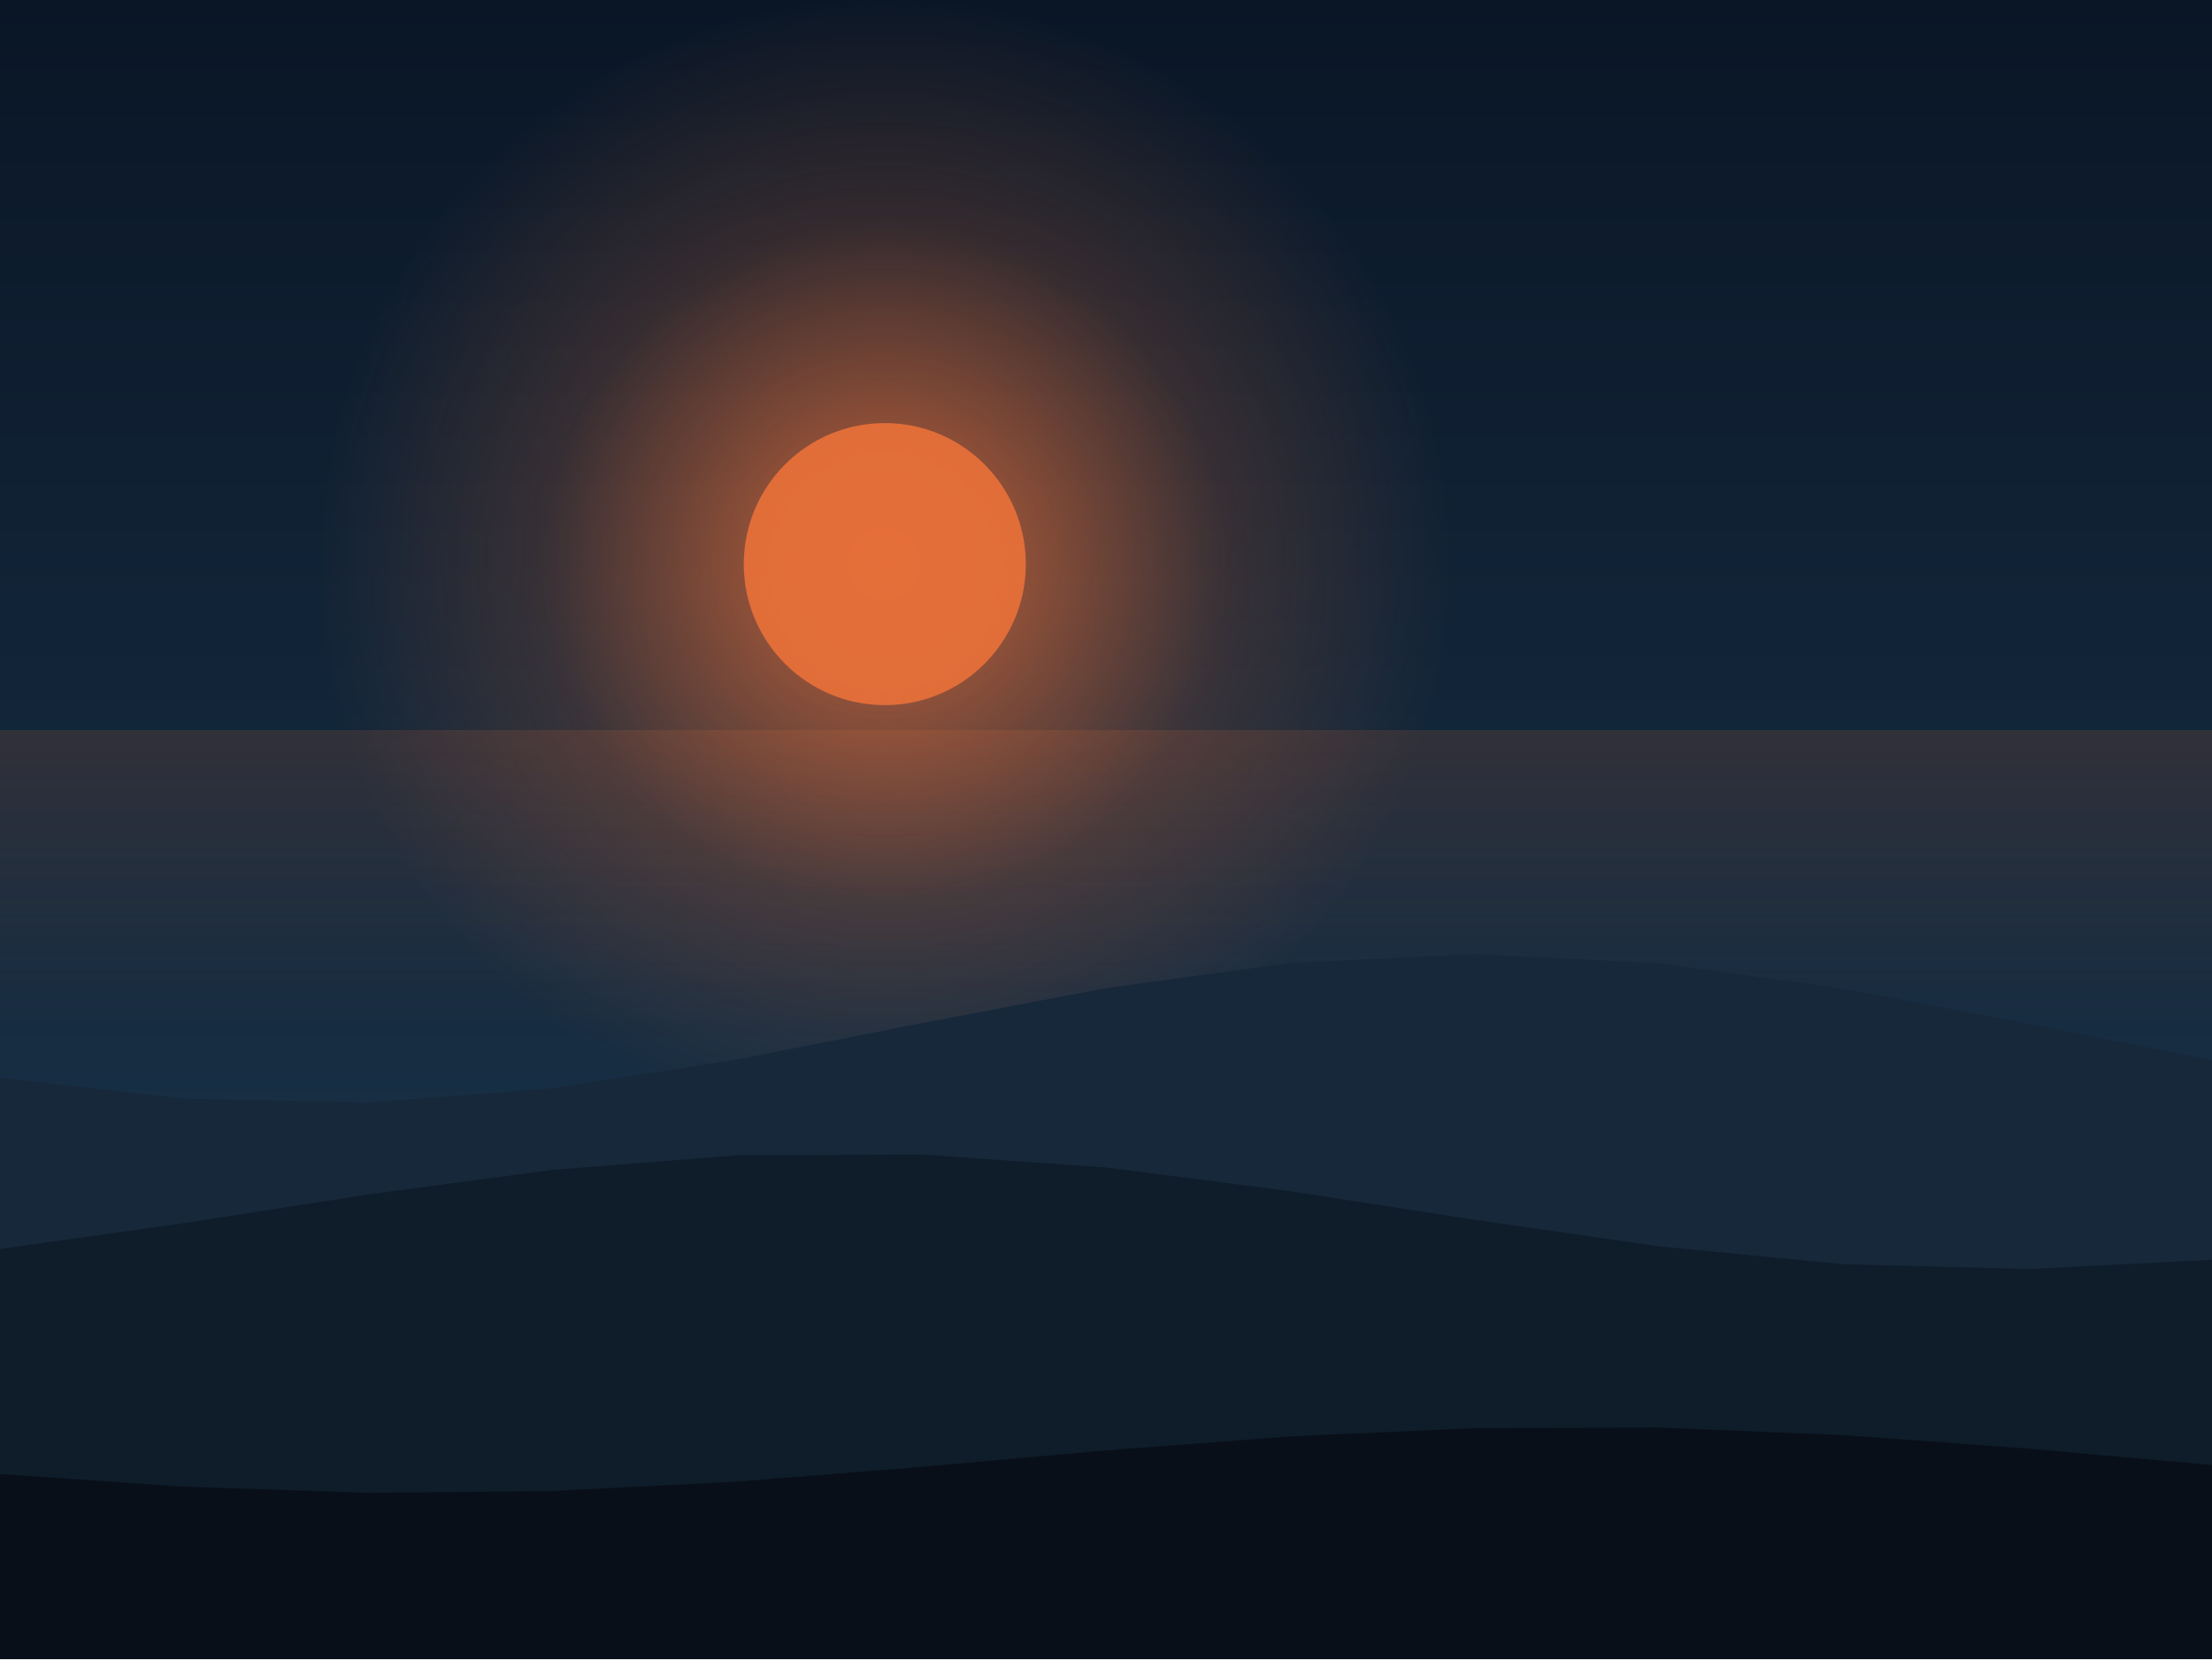
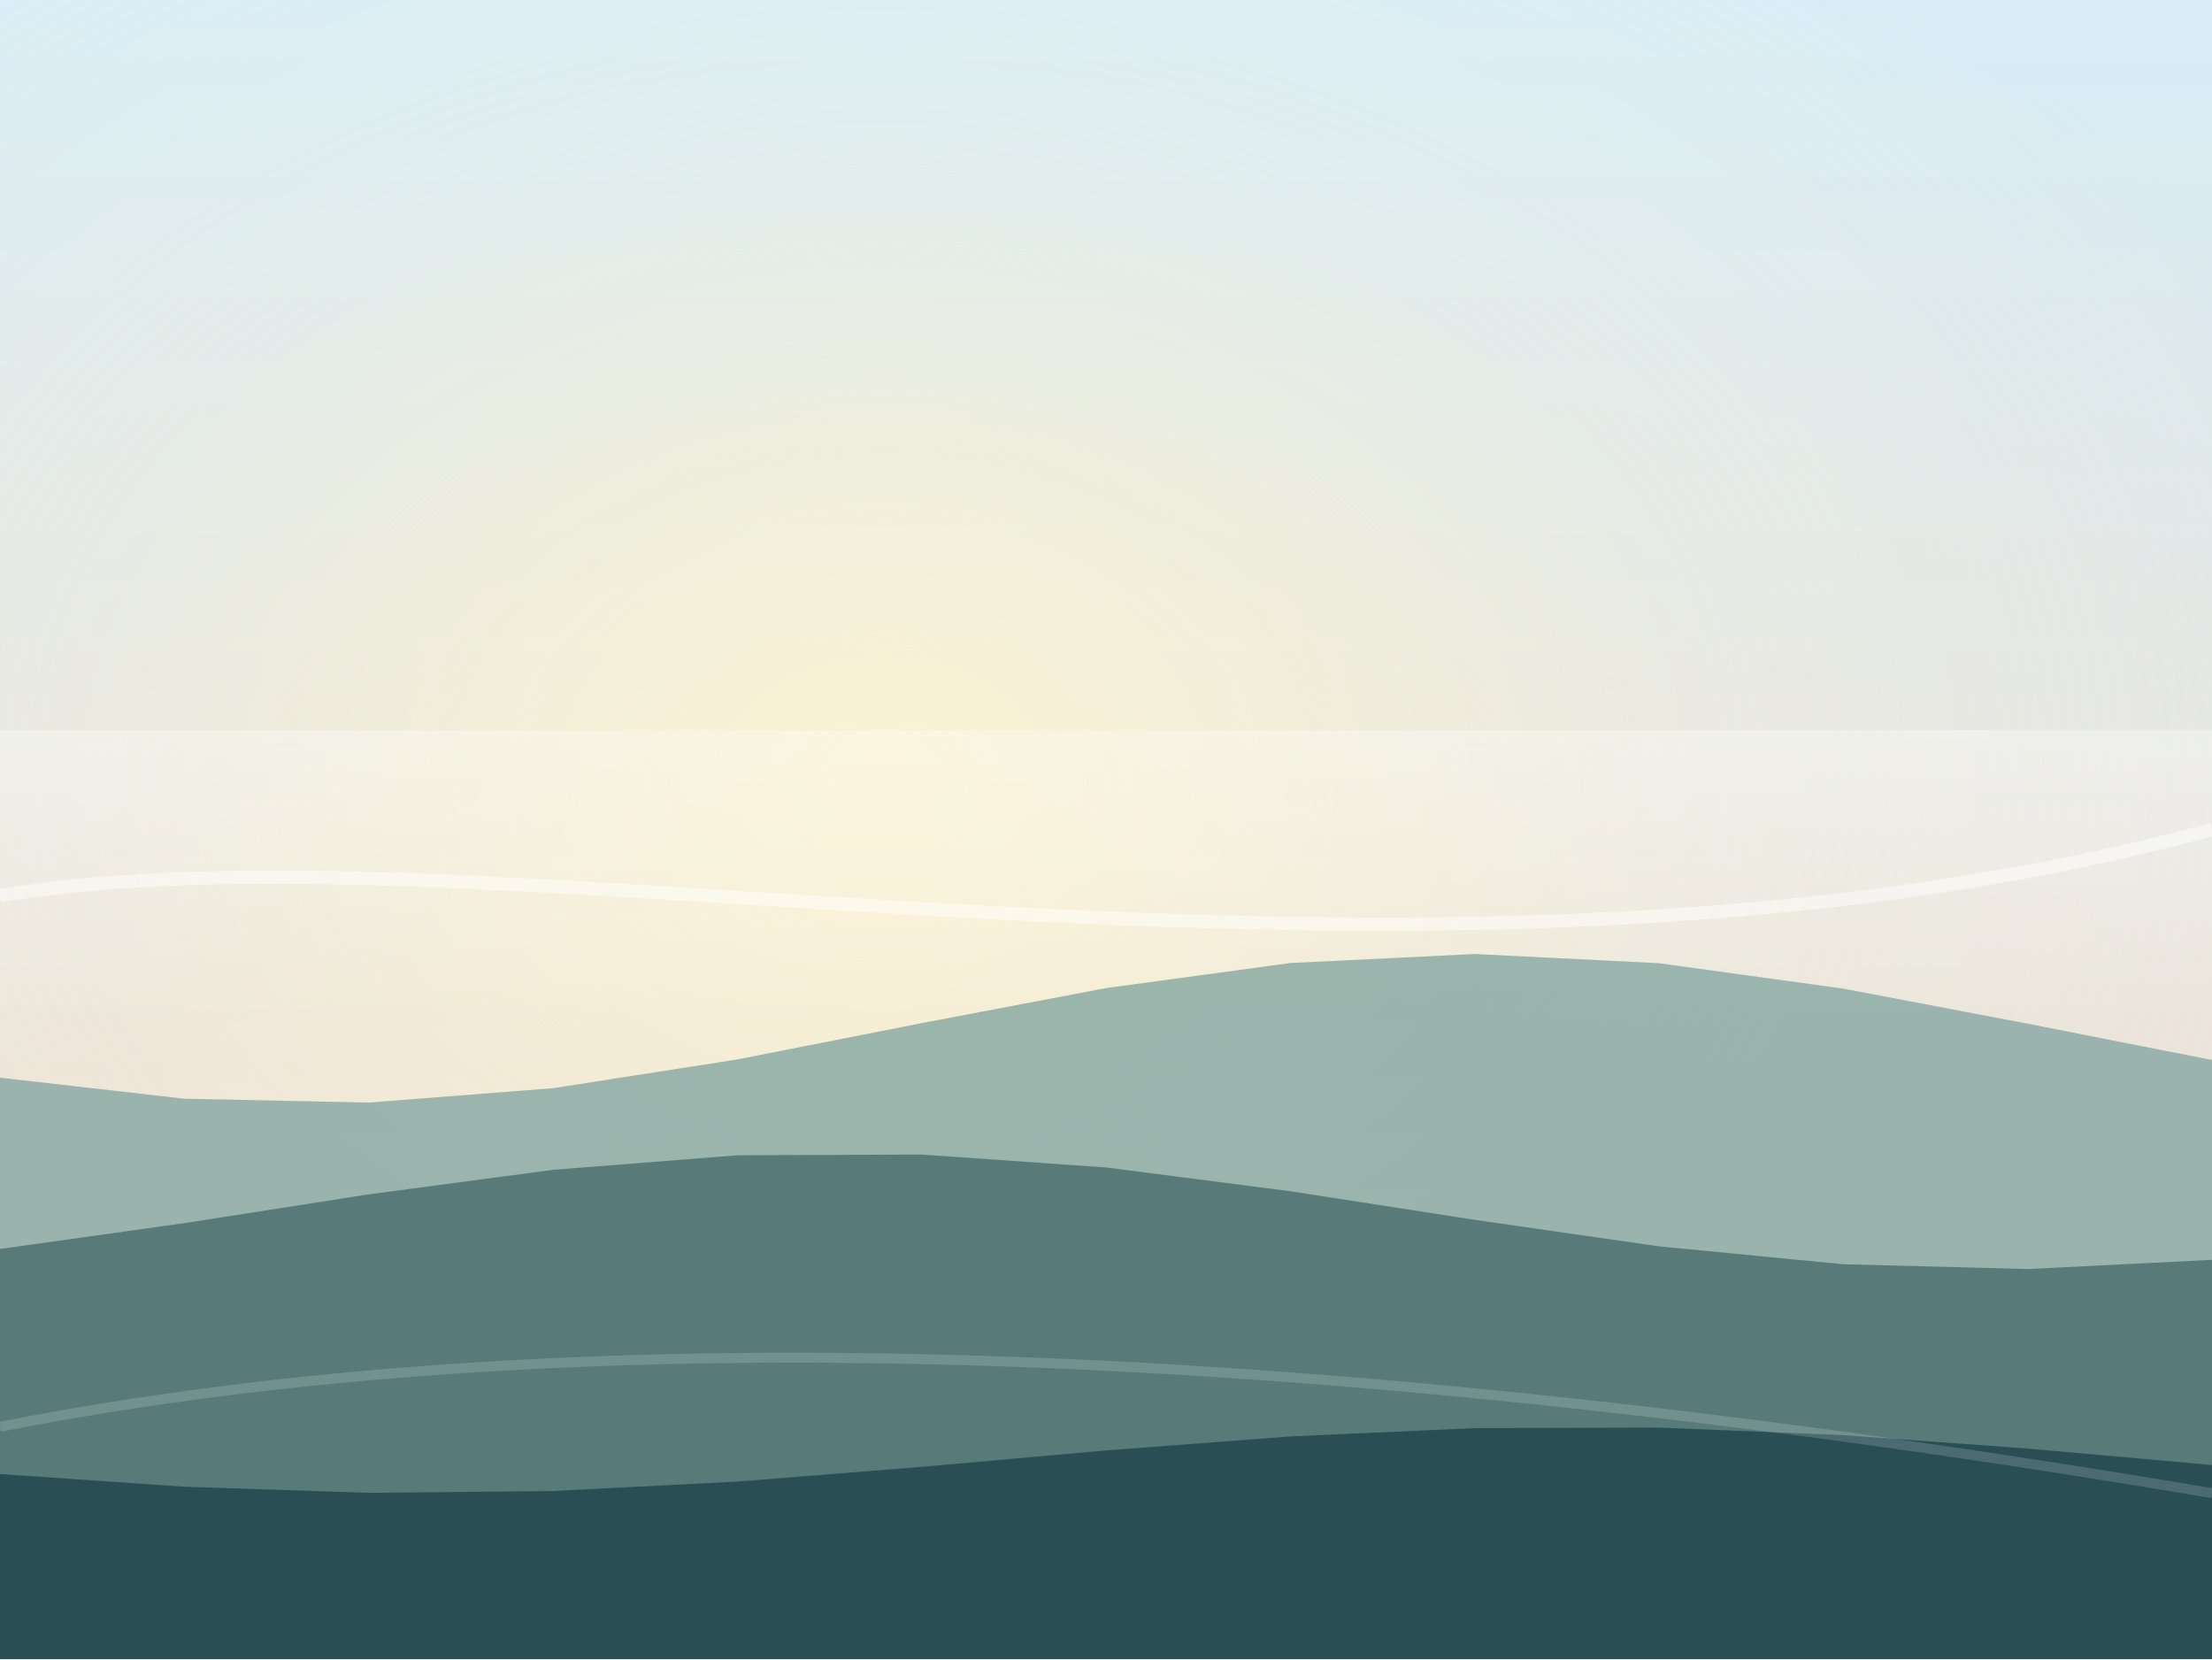
<svg xmlns="http://www.w3.org/2000/svg" viewBox="0 0 1200 900" width="1200" height="900" role="img" aria-label="여행 사진 자리표시자">
  <defs>
    <linearGradient id="sky" x1="0" y1="0" x2="0" y2="1">
-       <stop offset="0%" stop-color="#0a1626" />
-       <stop offset="100%" stop-color="#1d3a52" />
+       <stop offset="0%" stop-color="#d8edf7" />
+       <stop offset="100%" stop-color="#f6dfcc" />
    </linearGradient>
-     <radialGradient id="glow" cx="50%" cy="50%" r="50%">
-       <stop offset="0%" stop-color="#e8703a" stop-opacity="0.85" />
-       <stop offset="60%" stop-color="#e8703a" stop-opacity="0.18" />
-       <stop offset="100%" stop-color="#e8703a" stop-opacity="0" />
+     <radialGradient id="glow" cx="40%" cy="47%" r="68%">
+       <stop offset="0%" stop-color="#fff5cf" stop-opacity="0.82" />
+       <stop offset="55%" stop-color="#fff5cf" stop-opacity="0.16" />
+       <stop offset="100%" stop-color="#fff5cf" stop-opacity="0" />
    </radialGradient>
    <linearGradient id="haze" x1="0" y1="0" x2="0" y2="1">
-       <stop offset="0%" stop-color="#e8703a" stop-opacity="0.14" />
-       <stop offset="100%" stop-color="#e8703a" stop-opacity="0" />
+       <stop offset="0%" stop-color="#ffffff" stop-opacity="0.3" />
+       <stop offset="100%" stop-color="#ffffff" stop-opacity="0" />
    </linearGradient>
  </defs>
  <rect width="1200" height="900" fill="url(#sky)" />
-   <circle cx="480.0" cy="306.0" r="306.0" fill="url(#glow)" />
-   <circle cx="480.0" cy="306.0" r="76.5" fill="#e8703a" opacity="0.92" />
+   <rect width="1200" height="900" fill="url(#glow)" />
  <rect y="396.0" width="1200" height="162.0" fill="url(#haze)" />
-   <polygon points="0.0,584.6 100.0,596.0 200.0,598.1 300.0,590.3 400.0,574.7 500.0,555.0 600.0,536.0 700.0,522.4 800.0,517.5 900.0,522.5 1000.0,536.3 1100.0,555.3 1200.0,575.0 1200,900 0,900" fill="#16283a" opacity="0.95" />
-   <polygon points="0.0,677.5 100.0,663.5 200.0,647.9 300.0,634.6 400.0,626.7 500.0,626.3 600.0,633.3 700.0,646.2 800.0,661.7 900.0,676.1 1000.0,685.8 1100.0,688.4 1200.0,683.4 1200,900 0,900" fill="#0f1c2a" />
-   <polygon points="0.0,799.6 100.0,806.5 200.0,809.8 300.0,808.8 400.0,803.7 500.0,795.7 600.0,786.8 700.0,779.2 800.0,774.7 900.0,774.4 1000.0,778.5 1100.0,785.8 1200.0,794.7 1200,900 0,900" fill="#080f18" />
+   <path d="M0 486.0 C 264.0 441.0, 768.0 567.0, 1200 450.0" fill="none" stroke="#ffffff" stroke-opacity="0.48" stroke-width="7.2" />
+   <polygon points="0.0,584.6 100.0,596.0 200.0,598.1 300.0,590.3 400.0,574.7 500.0,555.0 600.0,536.0 700.0,522.4 800.0,517.5 900.0,522.5 1000.0,536.3 1100.0,555.3 1200.0,575.0 1200,900 0,900" fill="#88a8a3" opacity="0.82" />
+   <polygon points="0.0,677.5 100.0,663.5 200.0,647.9 300.0,634.6 400.0,626.7 500.0,626.3 600.0,633.3 700.0,646.2 800.0,661.7 900.0,676.1 1000.0,685.8 1100.0,688.4 1200.0,683.4 1200,900 0,900" fill="#587b79" />
+   <polygon points="0.0,799.6 100.0,806.5 200.0,809.8 300.0,808.8 400.0,803.7 500.0,795.7 600.0,786.8 700.0,779.2 800.0,774.7 900.0,774.4 1000.0,778.5 1100.0,785.8 1200.0,794.7 1200,900 0,900" fill="#294f55" />
+   <path d="M0 774.0 Q 456.0 684.0 1200 810.0" fill="none" stroke="#ffffff" stroke-opacity="0.16" stroke-width="5.4" />
</svg>
